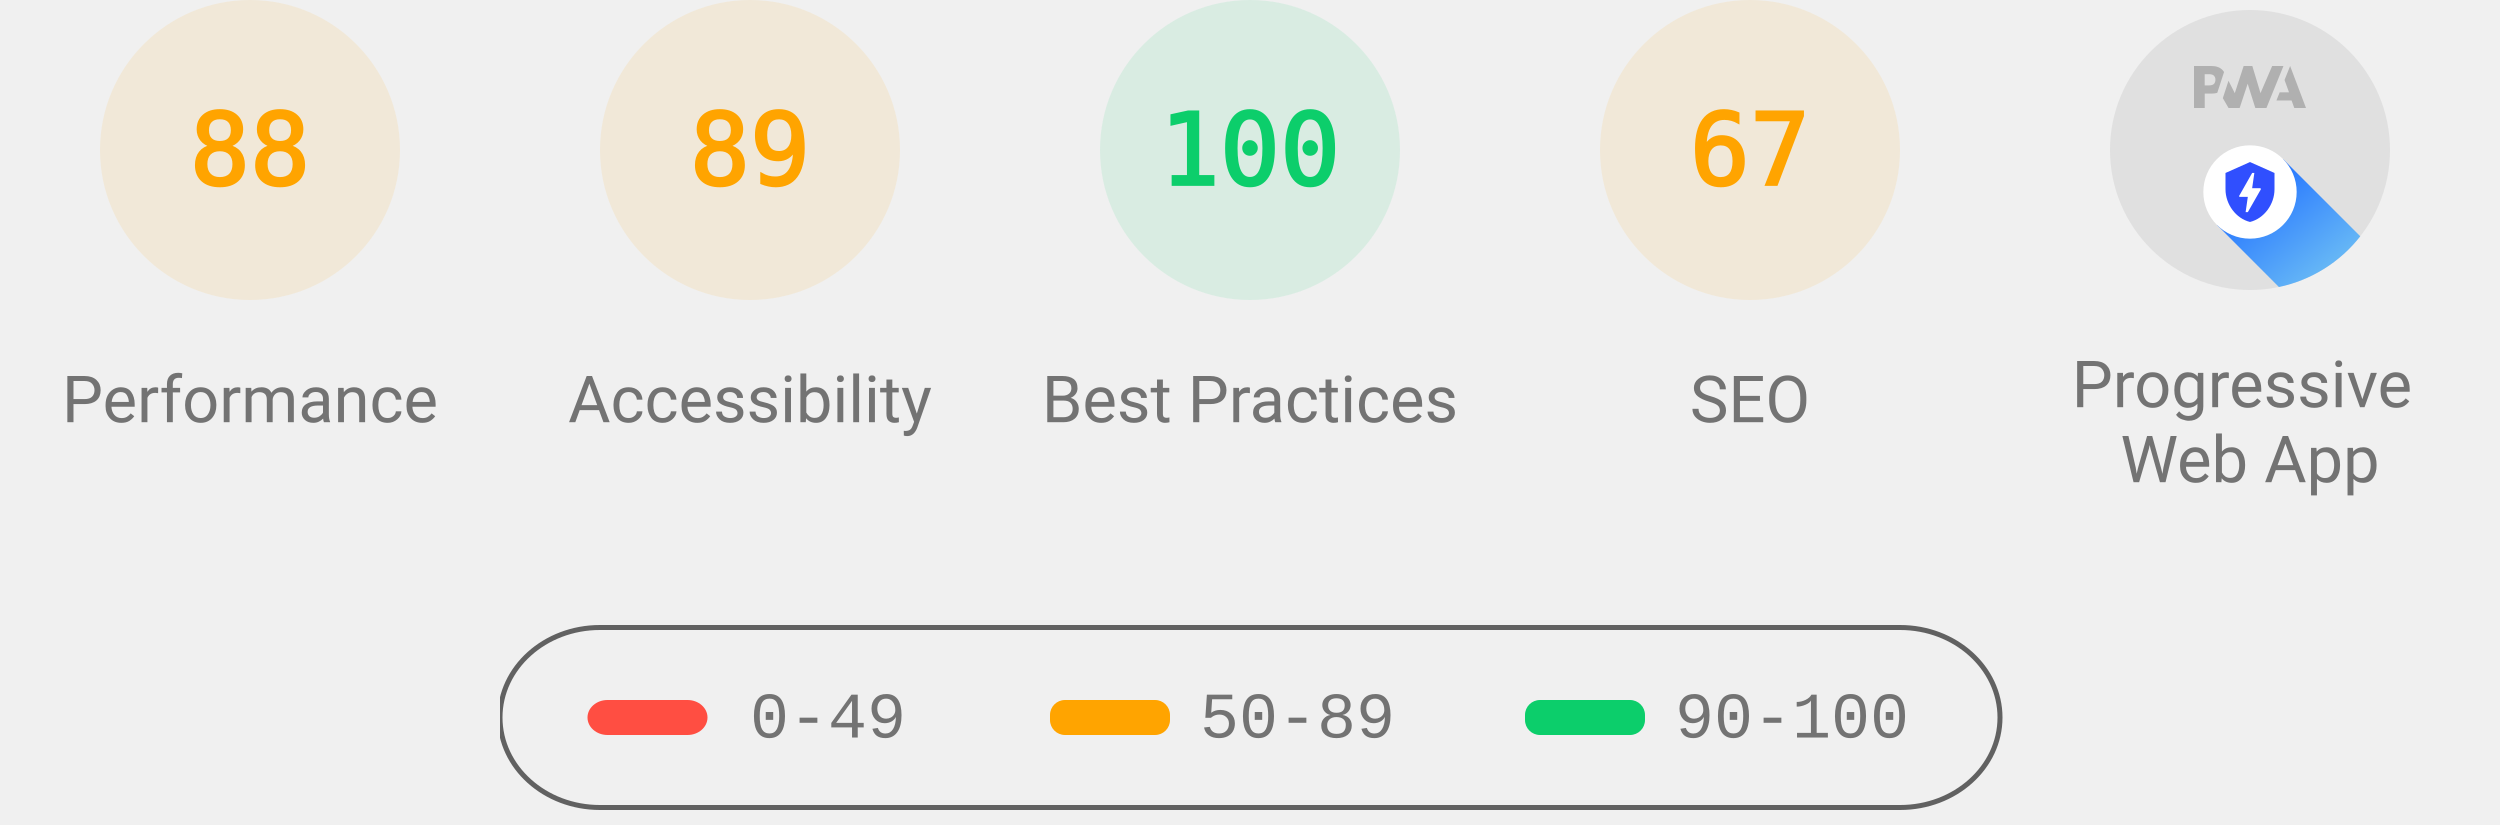
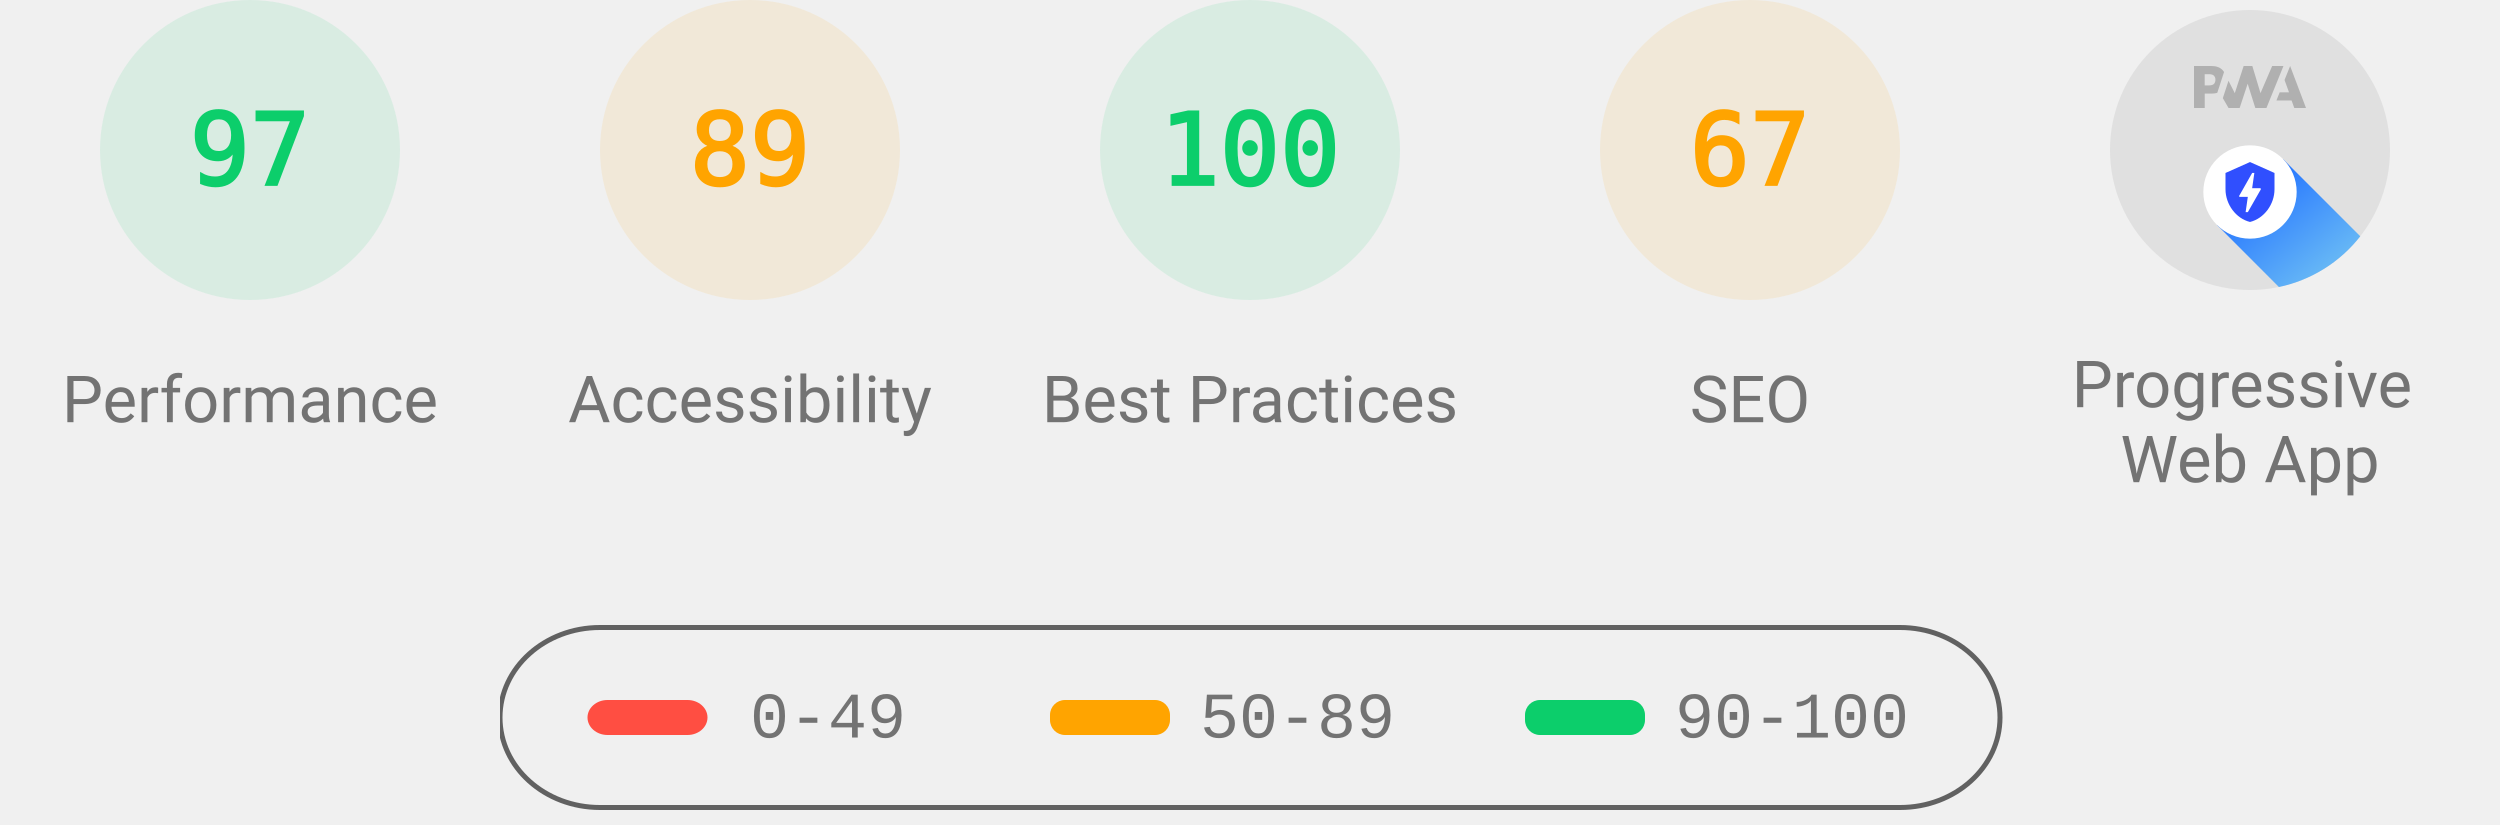
<svg xmlns="http://www.w3.org/2000/svg" class="theme--agnostic" fill="none" width="1000" height="330">
  <style>
			.gauge-base {
				opacity: 0.1
			}

			.gauge-arc {
				fill: none;
				animation-delay: 250ms;
				stroke-linecap: round;
				transform: rotate(-90deg);
				transform-origin: 100px 60px;
				animation: load-gauge 1s ease forwards
			}

			.guage-text {
				font-size: 40px;
				font-family: monospace;
				text-align: center
			}

			.guage-red {
				color: #ff4e42;
				fill: #ff4e42;
				stroke: #ff4e42
			}
			.guage-orange {
				color: #ffa400;
				fill: #ffa400;
				stroke: #ffa400
			}
			.guage-green {
				color: #0cce6b;
				fill: #0cce6b;
				stroke: #0cce6b
			}
			.theme--agnostic .guage-undefined {
				color: #5c5c5c;
				fill: #5c5c5c;
				stroke: #5c5c5c
			}
			.theme--light .guage-undefined {
				color: #1e1e1e;
				fill: #1e1e1e;
				stroke: #1e1e1e
			}
			.theme--dark .guage-undefined {
				color: #f5f5f5;
				fill: #f5f5f5;
				stroke: #f5f5f5
			}

			.guage-title {
				stroke: none;
				font-size: 26px;
				line-height: 26px;
				font-family: Roboto, Halvetica, Arial, sans-serif
			}
			.metric.guage-title {
				font-family: 'Courier New', Courier, monospace
			}
			.theme--agnostic .guage-title {
				color: #737373;
				fill: #737373
			}
			.theme--light .guage-title {
				color: #212121;
				fill: #212121
			}
			.theme--dark .guage-title {
				color: #f5f5f5;
				fill: #f5f5f5
			}

			@keyframes load-gauge {
				from {
					stroke-dasharray: 0 352.858
				}
			}
			.lh-gauge--pwa__disc {
				fill: #e0e0e0
			}
			.lh-gauge--pwa__logo {
				position: relative;
				fill: #b0b0b0
			}
			.lh-gauge--pwa__invisible {
				display: none
			}
			.lh-gauge--pwa__visible {
				display: inline
			}
			.guage-invisible {
				display: none
			}
			.lh-gauge--pwa__logo--primary-color {
				fill: #304ffe
			}
			.theme--agnostic .lh-gauge--pwa__logo--secondary-color {
				fill: #787878
			}
			.theme--light .lh-gauge--pwa__logo--secondary-color {
				fill: #3d3d3d
			}
			.theme--dark .lh-gauge--pwa__logo--secondary-color {
				fill: #d8b6b6
			}
			.theme--light #svg_2 {
				stroke: #00000022
			}
			.theme--agnostic #svg_2 {
				stroke: #616161
			}
			.theme--light #svg_2 {
				stroke: #00000022
			}
			.theme--dark #svg_2 {
				stroke: #f5f5f566
			}
		</style>
-   <svg class="guage-div guage-perf guage-orange" viewBox="0 0 200 200" width="200" height="200" x="0" y="0">
-     <circle class="gauge-base" r="56" cx="100" cy="60" stroke-width="8" />
-     <circle class="gauge-arc guage-arc-1" r="56" cx="100" cy="60" stroke-width="8" style="stroke-dasharray: 309.635, 351.858;" />
-     <text class="guage-text" x="100px" y="60px" alignment-baseline="central" dominant-baseline="central" text-anchor="middle">88</text>
+   <svg class="guage-div guage-perf guage-green" viewBox="0 0 200 200" width="200" height="200" x="0" y="0">
+     <circle class="gauge-base" r="56" cx="100" cy="60" stroke-width="8" />
+     <circle class="gauge-arc guage-arc-1" r="56" cx="100" cy="60" stroke-width="8" style="stroke-dasharray: 341.302, 351.858;" />
+     <text class="guage-text" x="100px" y="60px" alignment-baseline="central" dominant-baseline="central" text-anchor="middle">97</text>
    <text class="guage-title" x="100px" y="160px" alignment-baseline="central" dominant-baseline="central" text-anchor="middle">Performance</text>
  </svg>,<svg class="guage-div guage-perf guage-orange" viewBox="0 0 200 200" width="200" height="200" x="200" y="0">
    <circle class="gauge-base" r="56" cx="100" cy="60" stroke-width="8" />
    <circle class="gauge-arc guage-arc-1" r="56" cx="100" cy="60" stroke-width="8" style="stroke-dasharray: 313.154, 351.858;" />
    <text class="guage-text" x="100px" y="60px" alignment-baseline="central" dominant-baseline="central" text-anchor="middle">89</text>
    <text class="guage-title" x="100px" y="160px" alignment-baseline="central" dominant-baseline="central" text-anchor="middle">Accessibility</text>
  </svg>,<svg class="guage-div guage-perf guage-green" viewBox="0 0 200 200" width="200" height="200" x="400" y="0">
    <circle class="gauge-base" r="56" cx="100" cy="60" stroke-width="8" />
    <circle class="gauge-arc guage-arc-1" r="56" cx="100" cy="60" stroke-width="8" style="stroke-dasharray: 351.858, 351.858;" />
    <text class="guage-text" x="100px" y="60px" alignment-baseline="central" dominant-baseline="central" text-anchor="middle">100</text>
    <text class="guage-title" x="100px" y="160px" alignment-baseline="central" dominant-baseline="central" text-anchor="middle">Best Practices</text>
  </svg>,<svg class="guage-div guage-perf guage-orange" viewBox="0 0 200 200" width="200" height="200" x="600" y="0">
    <circle class="gauge-base" r="56" cx="100" cy="60" stroke-width="8" />
    <circle class="gauge-arc guage-arc-1" r="56" cx="100" cy="60" stroke-width="8" style="stroke-dasharray: 235.745, 351.858;" />
    <text class="guage-text" x="100px" y="60px" alignment-baseline="central" dominant-baseline="central" text-anchor="middle">67</text>
    <text class="guage-title" x="100px" y="160px" alignment-baseline="central" dominant-baseline="central" text-anchor="middle">SEO</text>
  </svg>,<svg class="guage-div guage-pwa" viewBox="0 0 200 200" width="200" height="200" x="800" y="0">
    <svg viewBox="0 0 60 60" width="112" height="112" x="44" y="4">
      <defs>
        <linearGradient id="lh-gauge--pwa__check-circle__gradient-0" x1="50%" y1="0%" x2="50%" y2="100%">
          <stop stop-color="#00C852" offset="0%" />
          <stop stop-color="#009688" offset="100%" />
        </linearGradient>
        <linearGradient id="lh-gauge--pwa__installable__shadow-gradient-0" x1="76.056%" x2="24.111%" y1="82.995%" y2="24.735%">
          <stop stop-color="#A5D6A7" offset="0%" />
          <stop stop-color="#80CBC4" offset="100%" />
        </linearGradient>
        <linearGradient id="lh-gauge--pwa__fast-reliable__shadow-gradient-0" x1="76.056%" y1="82.995%" x2="25.678%" y2="26.493%">
          <stop stop-color="#64B5F6" offset="0%" />
          <stop stop-color="#2979FF" offset="100%" />
        </linearGradient>
        <g id="lh-gauge--pwa__fast-reliable-badge-0">
          <circle fill="#FFFFFF" cx="10" cy="10" r="10" />
          <path fill="#304FFE" d="M10 3.58l5.25 2.34v3.5c0 3.23-2.24 6.26-5.25 7-3.01-.74-5.25-3.77-5.25-7v-3.5L10 3.58zm-.47 10.74l2.76-4.83.03-.07c.04-.08 0-.24-.22-.24h-1.64l.47-3.26h-.47l-2.7 4.77c-.02.01.05-.1-.04.05-.09.16-.1.31.18.31h1.63l-.47 3.27h.47z" />
        </g>
        <g id="lh-gauge--pwa__installable-badge-0">
          <circle fill="#FFFFFF" cx="10" cy="10" r="10" />
          <path fill="#009688" d="M10 4.167A5.835 5.835 0 0 0 4.167 10 5.835 5.835 0 0 0 10 15.833 5.835 5.835 0 0 0 15.833 10 5.835 5.835 0 0 0 10 4.167zm2.917 6.416h-2.334v2.334H9.417v-2.334H7.083V9.417h2.334V7.083h1.166v2.334h2.334v1.166z" />
        </g>
      </defs>
      <g stroke="none" fill-rule="nonzero">
        <circle class="lh-gauge--pwa__disc" cx="30" cy="30" r="30" />
        <g class="lh-gauge--pwa__logo">
          <path d="M35.66 19.39l.7-1.75h2L37.4 15 38.6 12l3.4 9h-2.51l-.58-1.61z" />
          <path d="M33.52 21l3.65-9h-2.42l-2.5 5.82L30.5 12h-1.86l-1.9 5.82-1.35-2.65-1.21 3.72L25.4 21h2.38l1.72-5.2 1.64 5.2z" />
          <path fill-rule="nonzero" d="M20.3 17.91h1.48c.45 0 .85-.05 1.2-.15l.39-1.18 1.07-3.3a2.64 2.64 0 0 0-.28-.37c-.55-.6-1.36-.91-2.42-.91H18v9h2.3V17.9zm1.96-3.84c.22.22.33.5.33.87 0 .36-.1.65-.29.87-.2.23-.59.35-1.15.35h-.86v-2.41h.87c.52 0 .89.1 1.1.32z" />
        </g>
        <rect class="lh-gauge--pwa__component lh-gauge--pwa__na-line lh-gauge--pwa__invisible" fill="#FFFFFF" x="20" y="32" width="20" height="4" rx="2" />
        <g class="lh-gauge--pwa__component lh-gauge--pwa__fast-reliable-badge lh-gauge--pwa__visible" transform="translate(20, 29)">
          <path fill="url(#lh-gauge--pwa__fast-reliable__shadow-gradient-0)" d="M33.63 19.49A30 30 0 0 1 16.2 30.36L3 17.14 17.14 3l16.49 16.49z" />
          <use href="#lh-gauge--pwa__fast-reliable-badge-0" />
        </g>
        <g class="lh-gauge--pwa__component lh-gauge--pwa__installable-badge lh-gauge--pwa__invisible" transform="translate(20, 29)">
          <path fill="url(#lh-gauge--pwa__installable__shadow-gradient-0)" d="M33.629 19.487c-4.272 5.453-10.391 9.39-17.415 10.869L3 17.142 17.142 3 33.63 19.487z" />
          <use href="#lh-gauge--pwa__installable-badge-0" />
        </g>
        <g class="lh-gauge--pwa__component lh-gauge--pwa__fast-reliable-installable-badges lh-gauge--pwa__invisible">
          <g transform="translate(8, 29)">
            <path fill="url(#lh-gauge--pwa__fast-reliable__shadow-gradient-0)" d="M16.321 30.463L3 17.143 17.142 3l22.365 22.365A29.864 29.864 0 0 1 22 31c-1.942 0-3.84-.184-5.679-.537z" />
            <use href="#lh-gauge--pwa__fast-reliable-badge-0" />
          </g>
          <g transform="translate(32, 29)">
            <path fill="url(#lh-gauge--pwa__installable__shadow-gradient-0)" d="M25.982 11.84a30.107 30.107 0 0 1-13.08 15.203L3 17.143 17.142 3l8.84 8.84z" />
            <use href="#lh-gauge--pwa__installable-badge-0" />
          </g>
        </g>
        <g class="lh-gauge--pwa__component lh-gauge--pwa__check-circle lh-gauge--pwa__invisible" transform="translate(18, 28)">
          <circle fill="#FFFFFF" cx="12" cy="12" r="12" />
          <path fill="url(#lh-gauge--pwa__check-circle__gradient-0)" d="M12 2a10 10 0 1 0 0 20 10 10 0 0 0 0-20zm-2 15l-5-5 1.41-1.41L10 14.17l7.59-7.59L19 8l-9 9z" />
        </g>
      </g>
    </svg>
    <text class="guage-title" y="160px" alignment-baseline="central" dominant-baseline="central" text-anchor="middle">
      <tspan x="100px" dy="-6px">Progressive</tspan>
      <tspan x="100px" dy="30px">Web App</tspan>
    </text>
  </svg>
  <svg width="604" height="76" x="200" y="250">
    <g>
      <rect fill="none" id="canvas_background" height="80" width="604" y="-1" x="-1" />
      <g display="none" overflow="visible" y="0" x="0" height="100%" width="100%" id="canvasGrid">
        <rect fill="url(#gridpattern)" stroke-width="0" y="0" x="0" height="100%" width="100%" />
      </g>
    </g>
    <g>
      <rect fill-opacity="0" stroke-width="2" rx="40" id="svg_2" height="72" width="600" y="1" x="0" fill="#000000" />
      <rect stroke="#000" rx="8" id="svg_3" height="14" width="48" y="30" x="35" stroke-opacity="null" stroke-width="0" fill="#ff4e42" />
      <rect stroke="#000" rx="6" id="svg_4" height="14" width="48" y="30" x="220" stroke-opacity="null" stroke-width="0" fill="#ffa400" />
      <rect stroke="#000" rx="6" id="svg_5" height="14" width="48" y="30" x="410" stroke-opacity="null" stroke-width="0" fill="#0cce6b" />
      <text class="metric guage-title" xml:space="preserve" text-anchor="start" font-size="26" id="svg_6" y="45" x="100" stroke-opacity="null" stroke-width="0" stroke="#000">0-49</text>
      <text class="metric guage-title" xml:space="preserve" text-anchor="start" font-size="26" id="svg_7" y="45" x="280" stroke-opacity="null" stroke-width="0" stroke="#000">50-89</text>
      <text class="metric guage-title" xml:space="preserve" text-anchor="start" font-size="26" id="svg_8" y="45" x="470" stroke-opacity="null" stroke-width="0" stroke="#000">90-100</text>
    </g>
  </svg>
</svg>
